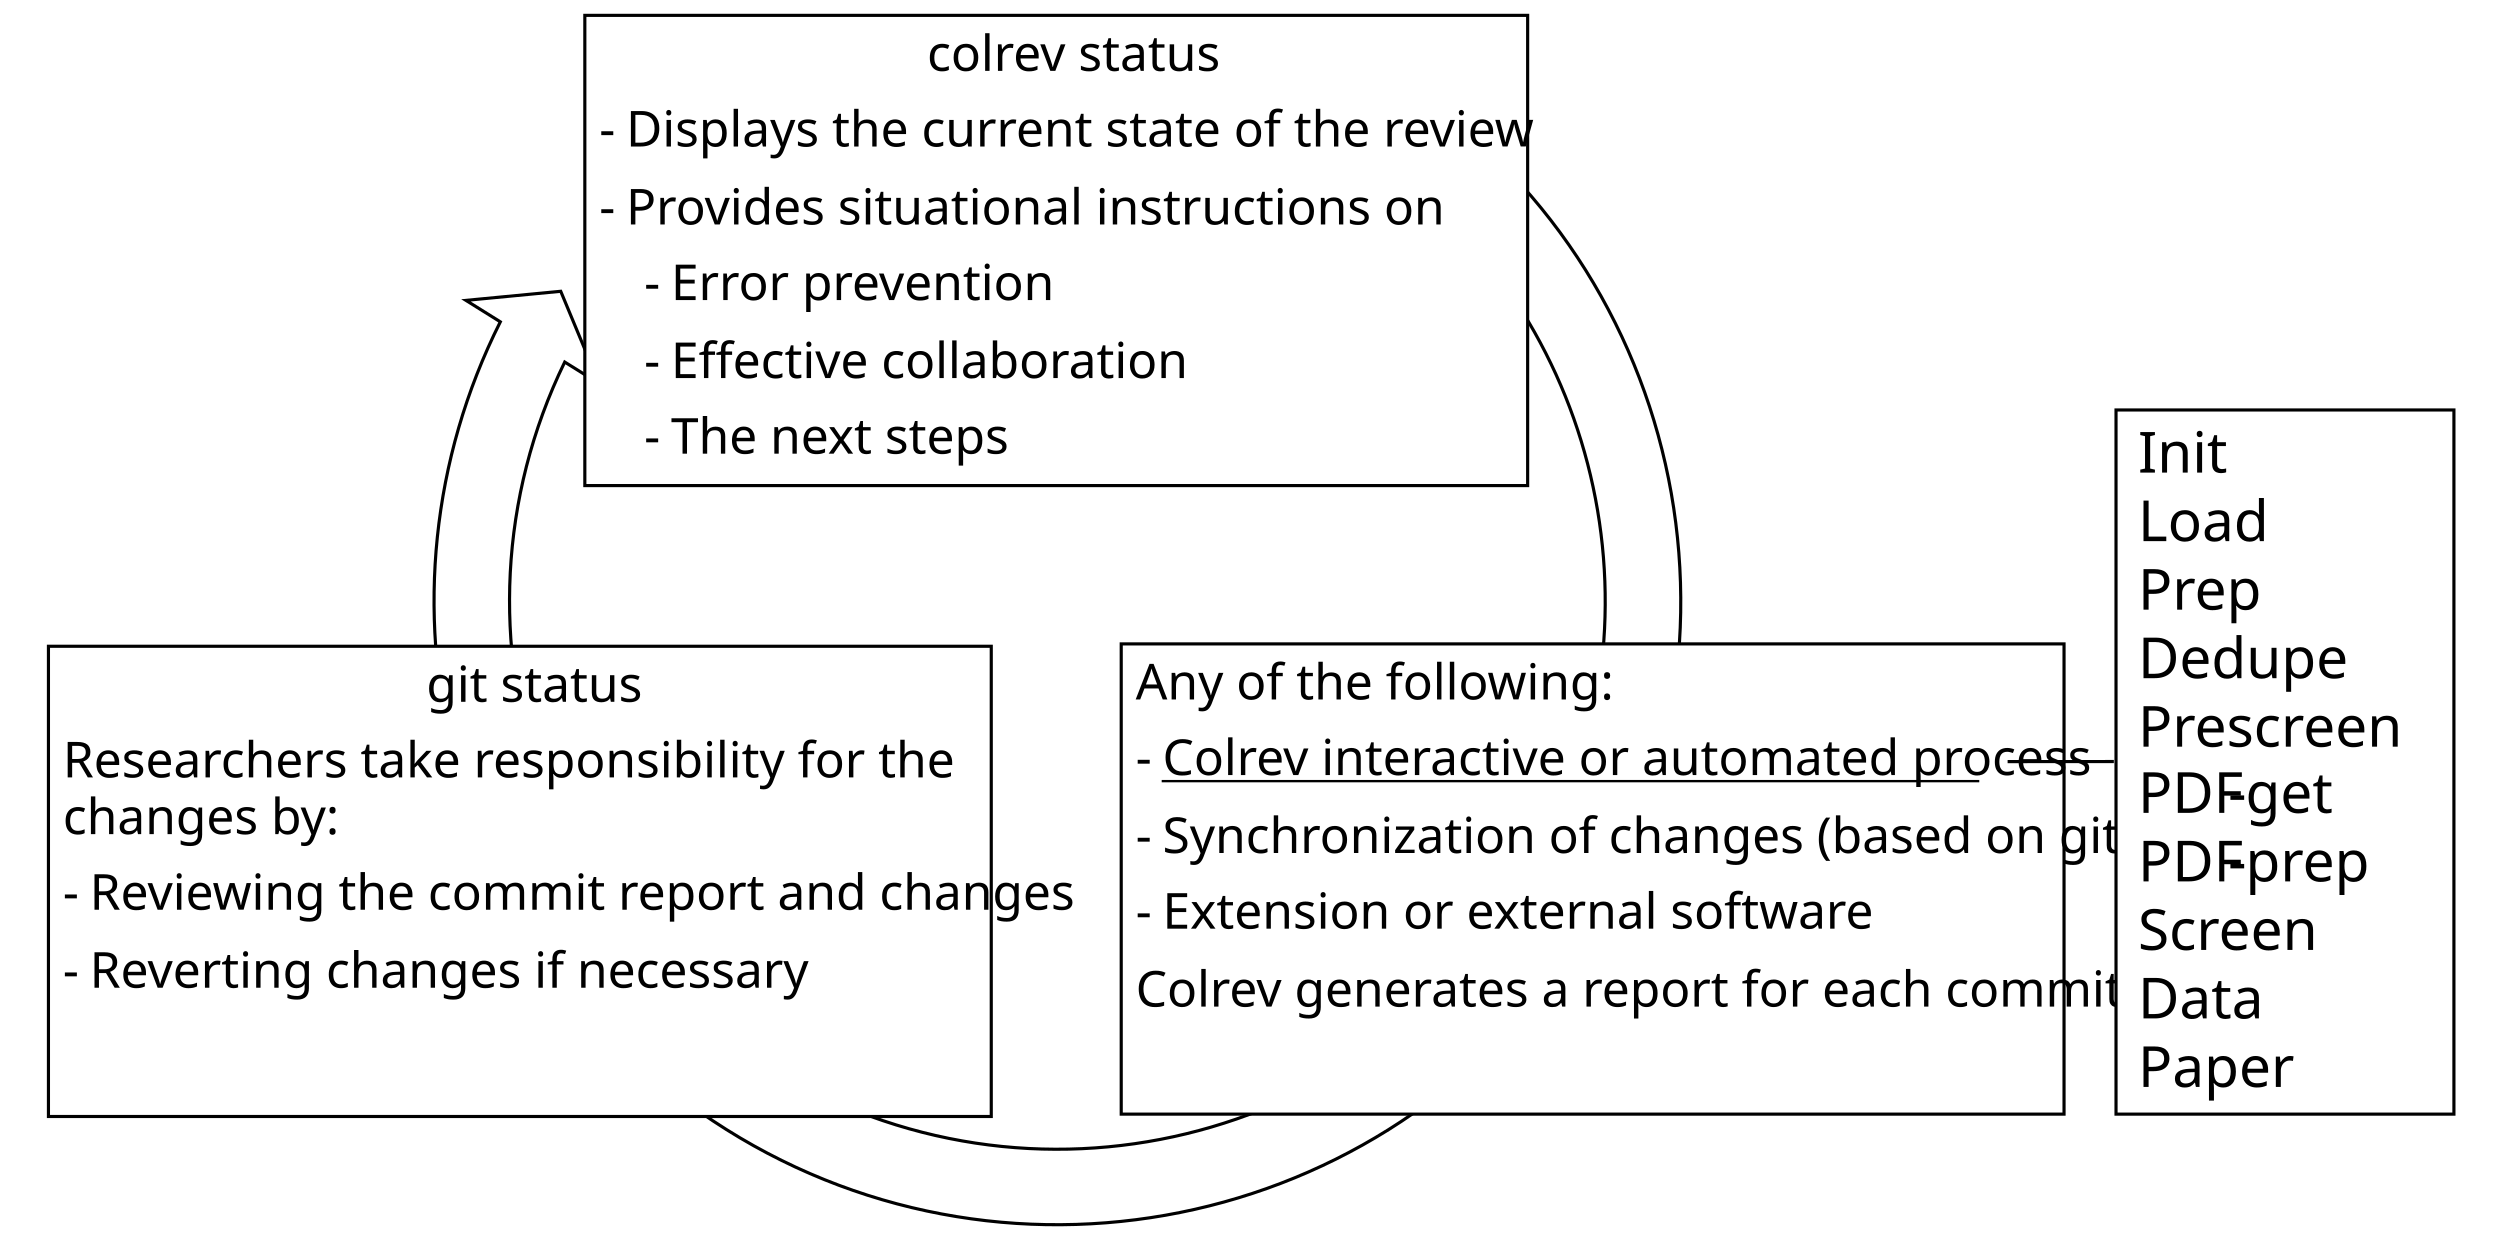
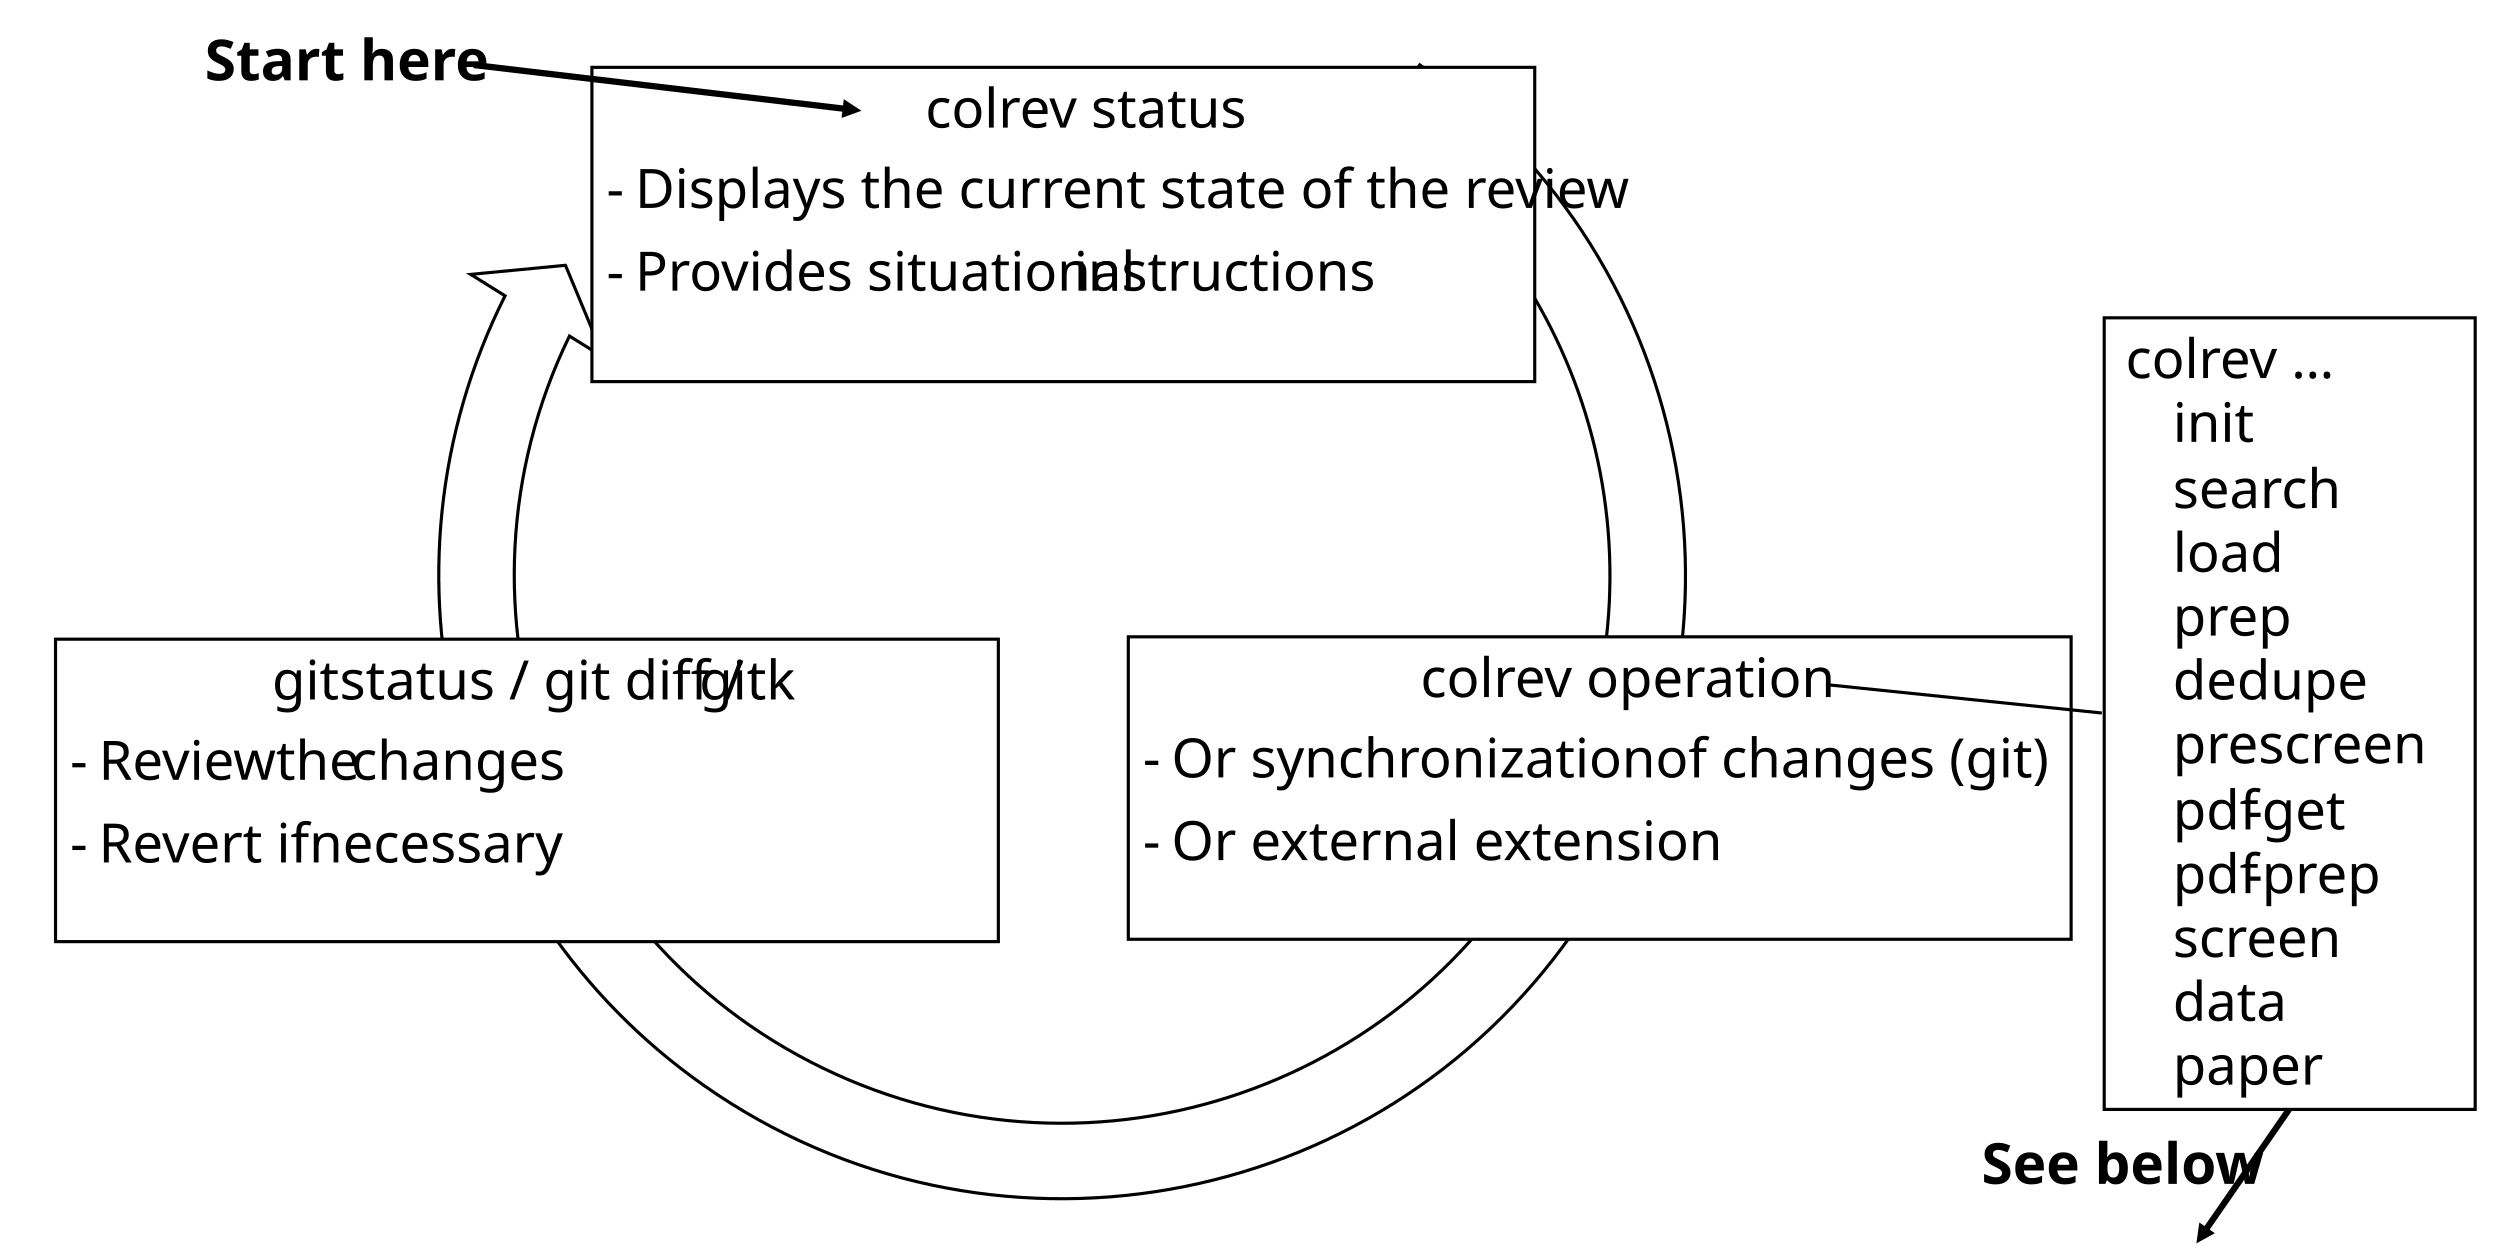
<svg xmlns="http://www.w3.org/2000/svg" width="1058" height="529" overflow="hidden">
  <defs>
    <clipPath id="clip0">
      <rect x="0" y="0" width="1058" height="529" />
    </clipPath>
  </defs>
  <g clip-path="url(#clip0)">
    <rect x="0" y="0" width="1058" height="529" fill="#FFFFFF" />
-     <path d="M598.866 38.468C718.177 122.065 747.129 286.555 663.532 405.866 579.935 525.177 415.445 554.129 296.134 470.532 188.97 395.446 153.049 253.15 211.734 136.197L197.192 127.118 237.303 123.272 253.521 162.285 238.988 153.212C183.049 268.37 231.054 407.072 346.212 463.012 461.37 518.951 600.071 470.946 656.011 355.788 705.761 253.373 673.768 129.988 580.519 64.653Z" stroke="#000000" stroke-width="1.333" stroke-miterlimit="8" fill="#FFFFFF" fill-rule="evenodd" />
-     <rect x="247.5" y="6.5" width="399" height="199" stroke="#000000" stroke-width="1.333" stroke-miterlimit="8" fill="#FFFFFF" />
-     <text font-family="Calibri,Calibri_MSFontService,sans-serif" font-weight="400" font-size="21" transform="translate(392.347 30)">colrev status<tspan font-size="21" x="-138.73" y="32">-</tspan>
-       <tspan font-size="21" x="-127.38" y="32">Displays the current state of the review</tspan>
-       <tspan font-size="21" x="-138.73" y="65">-</tspan>
-       <tspan font-size="21" x="-127.38" y="65">Provides situational instructions on</tspan>
-       <tspan font-size="21" x="-119.736" y="97">-</tspan>
-       <tspan font-size="21" x="-108.386" y="97">Error prevention</tspan>
-       <tspan font-size="21" x="-119.736" y="130">-</tspan>
-       <tspan font-size="21" x="-108.386" y="130">Effective collaboration</tspan>
-       <tspan font-size="21" x="-119.736" y="162">-</tspan>
-       <tspan font-size="21" x="-108.386" y="162">The next steps</tspan>
+     <path d="M600.866 27.468C720.177 111.065 749.129 275.555 665.532 394.866 581.935 514.178 417.445 543.13 298.134 459.533 190.97 384.447 155.049 242.15 213.734 125.197L199.192 116.118 239.303 112.272 255.521 151.285 240.988 142.212C185.049 257.37 233.054 396.072 348.212 452.012 463.37 507.952 602.071 459.946 658.011 344.789 707.761 242.373 675.768 118.988 582.519 53.653Z" stroke="#000000" stroke-width="1.333" stroke-miterlimit="8" fill="#FFFFFF" fill-rule="evenodd" />
+     <rect x="250.5" y="28.5" width="399" height="133" stroke="#000000" stroke-width="1.333" stroke-miterlimit="8" fill="#FFFFFF" />
+     <text font-family="Calibri,Calibri_MSFontService,sans-serif" font-weight="400" font-size="23" transform="translate(391.608 54)">colrev status<tspan font-size="23" x="-134.924" y="34">-</tspan>
+       <tspan font-size="23" x="-122.861" y="34">Displays the current state of the review</tspan>
+       <tspan font-size="23" x="-134.924" y="69">-</tspan>
+       <tspan font-size="23" x="-122.861" y="69">Provides situational </tspan>
+       <tspan font-size="23" x="62.847" y="69">instructions</tspan>
    </text>
-     <rect x="474.5" y="272.5" width="399" height="199" stroke="#000000" stroke-width="1.333" stroke-miterlimit="8" fill="#FFFFFF" />
-     <text font-family="Calibri,Calibri_MSFontService,sans-serif" font-weight="400" font-size="21" transform="translate(480.627 296)">Any of the following:<tspan font-size="21" x="0" y="32">-</tspan>
-       <tspan font-size="21" x="11.35" y="32">Colrev interactive or automated process</tspan>
+     <rect x="477.5" y="269.5" width="399" height="128" stroke="#000000" stroke-width="1.333" stroke-miterlimit="8" fill="#FFFFFF" />
+     <text font-family="Calibri,Calibri_MSFontService,sans-serif" font-weight="400" font-size="23" transform="translate(601.154 295)">colrev operation<tspan font-size="23" x="-117.463" y="34">-</tspan>
+       <tspan font-size="23" x="-105.4" y="34">Or synchronization </tspan>of changes (git)<tspan font-size="23" x="-117.463" y="69">-</tspan>
+       <tspan font-size="23" x="-105.4" y="69">Or external extension</tspan>
    </text>
-     <path d="M491.627 330.074 578.127 330.074 664.627 330.074 751.127 330.074 837.627 330.074 837.627 331.074 751.127 331.074 664.627 331.074 578.127 331.074 491.627 331.074Z" fill-rule="evenodd" />
-     <text font-family="Calibri,Calibri_MSFontService,sans-serif" font-weight="400" font-size="21" transform="translate(480.627 361)">-<tspan font-size="21" x="11.35" y="0">Synchronization of changes (based on git)</tspan>
-       <tspan font-size="21" x="0" y="32">-</tspan>
-       <tspan font-size="21" x="11.35" y="32">Extension or external software</tspan>
-       <tspan font-size="21" x="0" y="65">Colrev generates a report for each commit</tspan>
+     <rect x="23.5" y="270.5" width="399" height="128" stroke="#000000" stroke-width="1.333" stroke-miterlimit="8" fill="#FFFFFF" />
+     <text font-family="Calibri,Calibri_MSFontService,sans-serif" font-weight="400" font-size="23" transform="translate(115.126 296)">git <tspan font-size="23" x="28.578" y="0">status / git diff / </tspan>
+       <tspan font-size="23" x="180.796" y="0">gitk</tspan>
+       <tspan font-size="23" x="-85.446" y="34">-</tspan>
+       <tspan font-size="23" x="-73.384" y="34">Review </tspan>the <tspan font-size="23" x="33.496" y="34">changes</tspan>
+       <tspan font-size="23" x="-85.446" y="69">-</tspan>
+       <tspan font-size="23" x="-73.384" y="69">Revert if </tspan>necessary</text>
+     <rect x="890.5" y="134.5" width="157" height="335" stroke="#000000" stroke-width="1.333" stroke-miterlimit="8" fill="#FFFFFF" />
+     <path d="M889.494 301.755 773.417 289.786" stroke="#000000" stroke-width="1.333" stroke-miterlimit="8" fill="none" fill-rule="evenodd" />
+     <text font-family="Calibri,Calibri_MSFontService,sans-serif" font-weight="400" font-size="23" transform="translate(899.548 160)">colrev …<tspan font-size="23" x="19.994" y="27">init</tspan>
+       <tspan font-size="23" x="19.994" y="55">search</tspan>
+       <tspan font-size="23" x="19.994" y="82">load</tspan>
+       <tspan font-size="23" x="19.994" y="109">prep</tspan>
+       <tspan font-size="23" x="19.994" y="136">dedupe</tspan>
+       <tspan font-size="23" x="19.994" y="163">prescreen</tspan>
+       <tspan font-size="23" x="19.994" y="191">pdf</tspan>
+       <tspan font-size="23" x="50.651" y="191">-</tspan>
+       <tspan font-size="23" x="57.648" y="191">get</tspan>
+       <tspan font-size="23" x="19.994" y="218">pdf</tspan>
+       <tspan font-size="23" x="50.651" y="218">-</tspan>
+       <tspan font-size="23" x="57.648" y="218">prep</tspan>
+       <tspan font-size="23" x="19.994" y="245">screen</tspan>
+       <tspan font-size="23" x="19.994" y="272">data</tspan>
+       <tspan font-size="23" x="19.994" y="299">paper</tspan>
    </text>
-     <rect x="20.5" y="273.5" width="399" height="199" stroke="#000000" stroke-width="1.333" stroke-miterlimit="8" fill="#FFFFFF" />
-     <text font-family="Calibri,Calibri_MSFontService,sans-serif" font-weight="400" font-size="21" transform="translate(180.436 297)">git status<tspan font-size="21" x="-153.825" y="32">Researchers take responsibility for the </tspan>
-       <tspan font-size="21" x="-153.825" y="56">changes by:</tspan>
-       <tspan font-size="21" x="-153.825" y="88">-</tspan>
-       <tspan font-size="21" x="-142.475" y="88">Reviewing the commit report and changes</tspan>
-       <tspan font-size="21" x="-153.825" y="121">-</tspan>
-       <tspan font-size="21" x="-142.475" y="121">Reverting changes if necessary</tspan>
-     </text>
-     <rect x="895.5" y="173.5" width="143" height="298" stroke="#000000" stroke-width="1.333" stroke-miterlimit="8" fill="#FFFFFF" />
-     <path d="M894.583 322.282 849.621 322.312" stroke="#000000" stroke-width="1.333" stroke-miterlimit="8" fill="none" fill-rule="evenodd" />
-     <text font-family="Calibri,Calibri_MSFontService,sans-serif" font-weight="400" font-size="24" transform="translate(904.805 200)">Init<tspan font-size="24" x="0" y="29">Load</tspan>
-       <tspan font-size="24" x="0" y="58">Prep</tspan>
-       <tspan font-size="24" x="0" y="87">Dedupe</tspan>
-       <tspan font-size="24" x="0" y="116">Prescreen</tspan>
-       <tspan font-size="24" x="0" y="144">PDF</tspan>
-       <tspan font-size="24" x="38.155" y="144">-</tspan>
-       <tspan font-size="24" x="45.486" y="144">get</tspan>
-       <tspan font-size="24" x="0" y="173">PDF</tspan>
-       <tspan font-size="24" x="38.155" y="173">-</tspan>
-       <tspan font-size="24" x="45.486" y="173">prep</tspan>
-       <tspan font-size="24" x="0" y="202">Screen</tspan>
-       <tspan font-size="24" x="0" y="231">Data</tspan>
-       <tspan font-size="24" x="0" y="260">Paper</tspan>
-     </text>
+     <path d="M200.656 26.176 358.098 44.776 357.786 47.423 200.344 28.824ZM357.087 41.972 364.56 46.881 356.149 49.914Z" />
+     <text font-family="Calibri,Calibri_MSFontService,sans-serif" font-weight="700" font-size="24" transform="translate(86.6393 34)">Start here</text>
+     <path d="M1.096-0.758 36.516 50.463 34.324 51.98-1.096 0.758ZM37.951 47.851 39.211 56.703 31.373 52.399Z" transform="matrix(-1 0 0 1 968.711 469.5)" />
+     <text font-family="Calibri,Calibri_MSFontService,sans-serif" font-weight="700" font-size="24" transform="translate(838.566 501)">See below</text>
  </g>
</svg>
